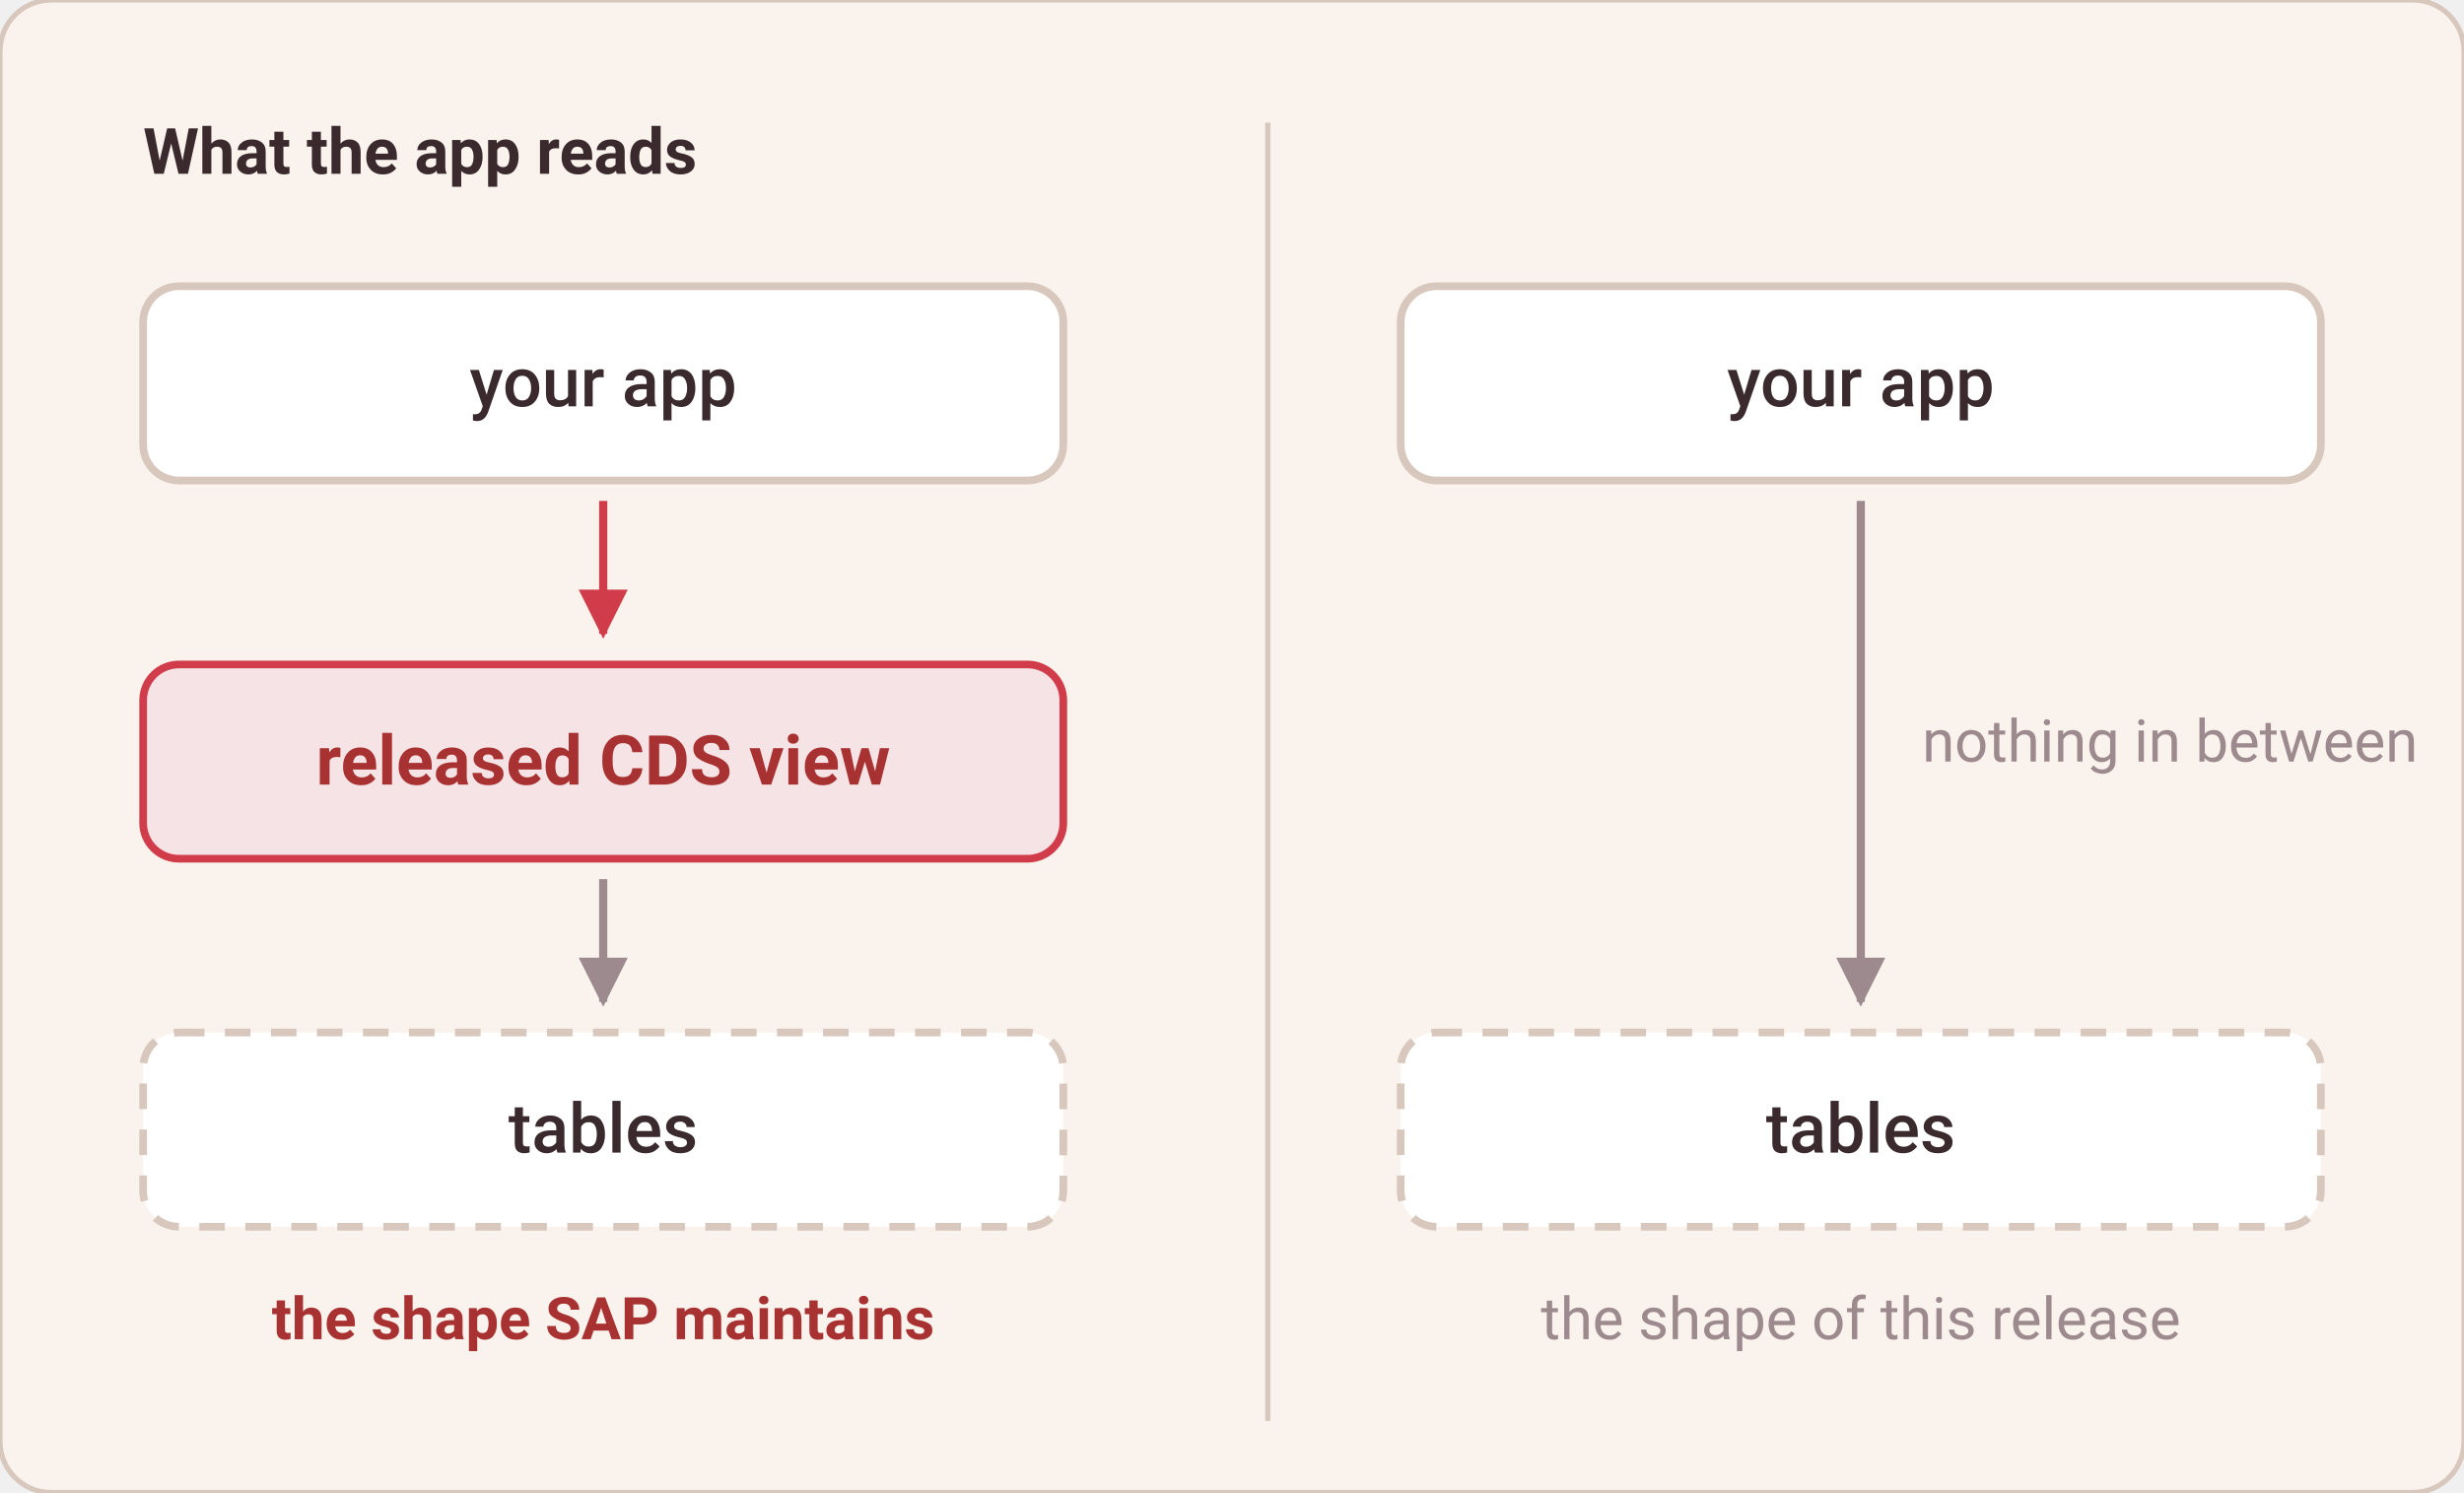
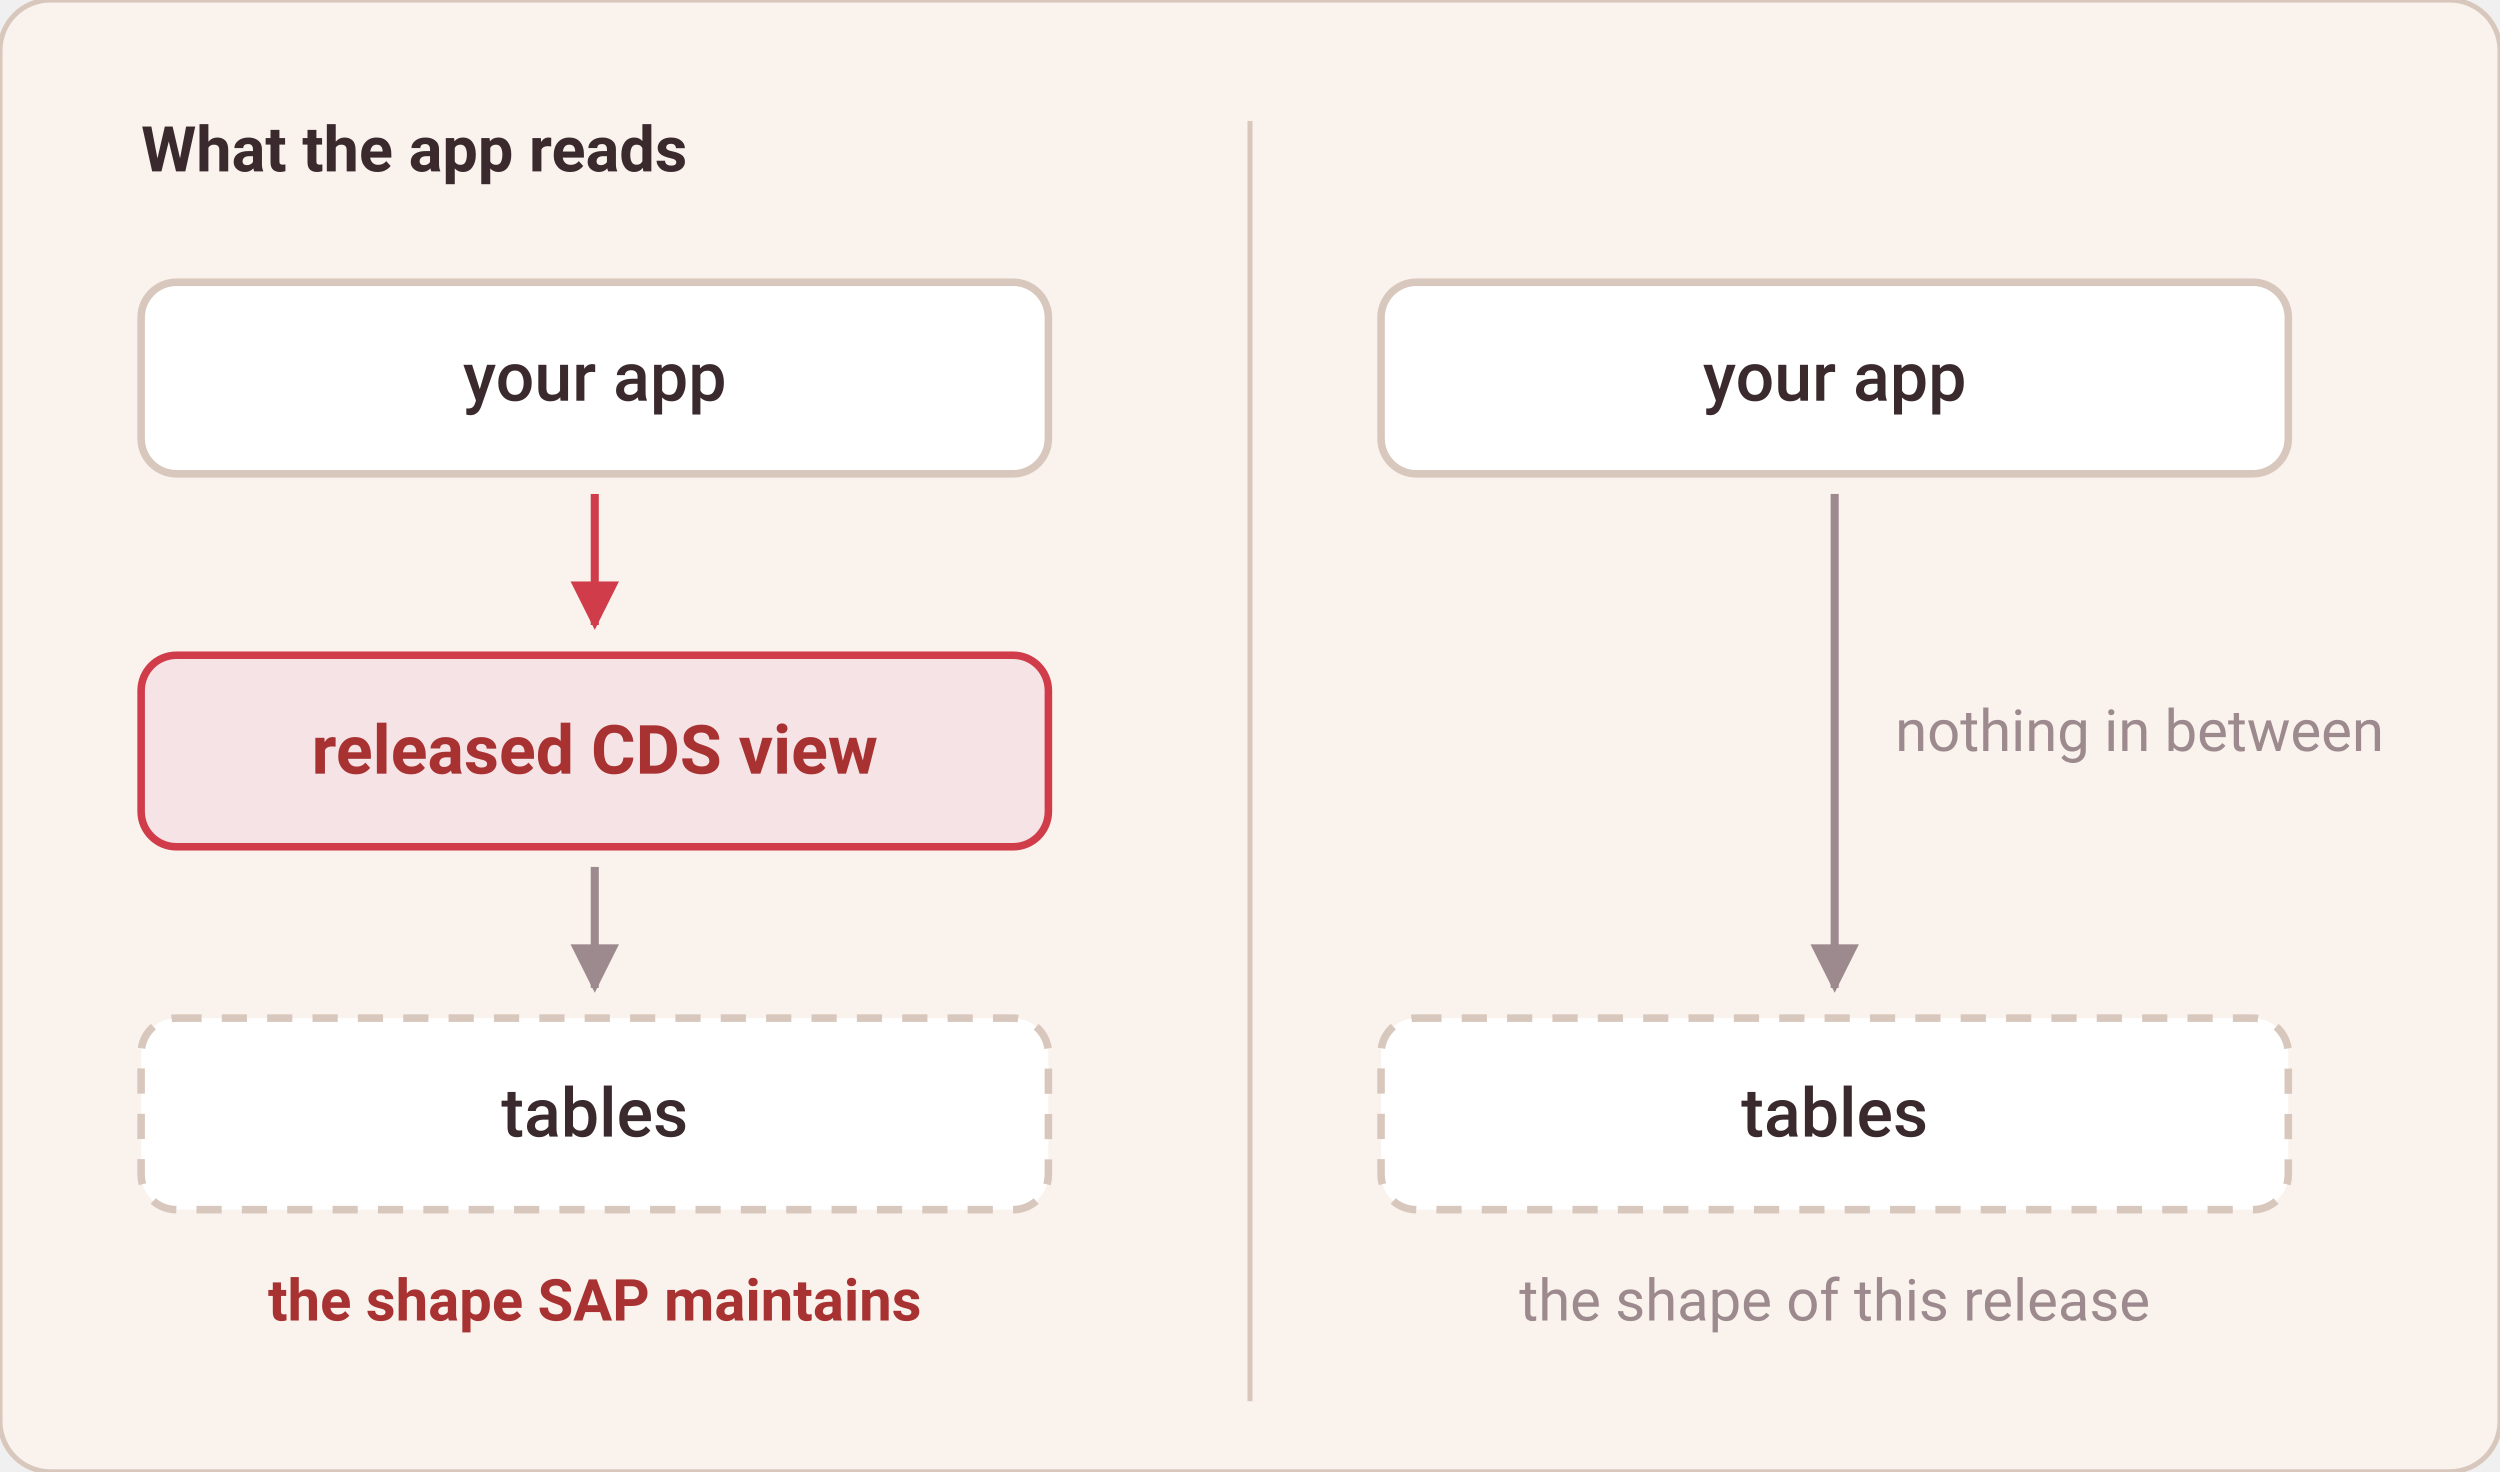
- <svg xmlns="http://www.w3.org/2000/svg" viewBox="0 0 482 292" width="482" height="292" role="img">
+ <svg xmlns="http://www.w3.org/2000/svg" viewBox="0 0 496 292" width="496" height="292" role="img">
  <style data-dark="">@media (prefers-color-scheme:dark){[fill="#FAF2EC"]{fill:#172033}[fill="#FFFFFF"]{fill:#0f1522}[fill="#3A2A2E"]{fill:#f1f4f9}[fill="#9C8A8E"]{fill:#9aa4b5}[fill="#F6E3E5"]{fill:#3a1d22}[fill="#D03C4A"]{fill:#f0606d}[fill="#A83232"]{fill:#ff8a95}[stroke="#D8C7BC"]{stroke:#34405a}[stroke="#9C8A8E"]{stroke:#6b778c}[stroke="#D03C4A"]{stroke:#f0606d}}</style>
  <defs>
    <marker id="am" viewBox="0 0 10 10" refX="9" refY="5" markerWidth="6" markerHeight="6" orient="auto">
      <path d="M0 0 L10 5 L0 10 z" fill="#9C8A8E" />
    </marker>
    <marker id="ar" viewBox="0 0 10 10" refX="9" refY="5" markerWidth="6" markerHeight="6" orient="auto">
      <path d="M0 0 L10 5 L0 10 z" fill="#D03C4A" />
    </marker>
  </defs>
-   <rect width="482" height="292" rx="10" fill="#FAF2EC" stroke="#D8C7BC" />
+   <rect width="496" height="292" rx="10" fill="#FAF2EC" stroke="#D8C7BC" />
  <text x="28" y="34" font-family="-apple-system,BlinkMacSystemFont,'Segoe UI',Roboto,'Helvetica Neue',Arial,sans-serif" font-size="12.5" fill="#3A2A2E" font-weight="700" text-anchor="start">What the app reads</text>
  <rect x="28" y="56" width="180" height="38" rx="7" fill="#FFFFFF" stroke="#D8C7BC" stroke-width="1.5" />
  <text x="118.0" y="79.5" font-family="-apple-system,BlinkMacSystemFont,'Segoe UI',Roboto,'Helvetica Neue',Arial,sans-serif" font-size="13.5" font-weight="500" fill="#3A2A2E" text-anchor="middle">your app</text>
  <line x1="118" y1="98" x2="118" y2="124" stroke="#D03C4A" stroke-width="1.6" marker-end="url(#ar)" />
  <rect x="28" y="130" width="180" height="38" rx="7" fill="#F6E3E5" stroke="#D03C4A" stroke-width="1.5" />
  <text x="118.0" y="153.5" font-family="-apple-system,BlinkMacSystemFont,'Segoe UI',Roboto,'Helvetica Neue',Arial,sans-serif" font-size="13.5" font-weight="600" fill="#A83232" text-anchor="middle">released CDS view</text>
  <line x1="118" y1="172" x2="118" y2="196" stroke="#9C8A8E" stroke-width="1.6" marker-end="url(#am)" />
  <rect x="28" y="202" width="180" height="38" rx="7" fill="#FFFFFF" stroke="#D8C7BC" stroke-width="1.5" stroke-dasharray="5 4" />
  <text x="118.0" y="225.5" font-family="-apple-system,BlinkMacSystemFont,'Segoe UI',Roboto,'Helvetica Neue',Arial,sans-serif" font-size="13.5" font-weight="500" fill="#3A2A2E" text-anchor="middle">tables</text>
  <text x="118" y="262" font-family="-apple-system,BlinkMacSystemFont,'Segoe UI',Roboto,'Helvetica Neue',Arial,sans-serif" font-size="11.5" fill="#A83232" font-weight="600" text-anchor="middle">the shape SAP maintains</text>
  <line x1="248" y1="24" x2="248" y2="278" stroke="#D8C7BC" />
  <rect x="274" y="56" width="180" height="38" rx="7" fill="#FFFFFF" stroke="#D8C7BC" stroke-width="1.5" />
  <text x="364.0" y="79.5" font-family="-apple-system,BlinkMacSystemFont,'Segoe UI',Roboto,'Helvetica Neue',Arial,sans-serif" font-size="13.5" font-weight="500" fill="#3A2A2E" text-anchor="middle">your app</text>
  <path d="M364 98 L364 196" fill="none" stroke="#9C8A8E" stroke-width="1.6" marker-end="url(#am)" />
  <rect x="274" y="202" width="180" height="38" rx="7" fill="#FFFFFF" stroke="#D8C7BC" stroke-width="1.5" stroke-dasharray="5 4" />
  <text x="364.0" y="225.5" font-family="-apple-system,BlinkMacSystemFont,'Segoe UI',Roboto,'Helvetica Neue',Arial,sans-serif" font-size="13.5" font-weight="500" fill="#3A2A2E" text-anchor="middle">tables</text>
  <text x="376" y="149" font-family="-apple-system,BlinkMacSystemFont,'Segoe UI',Roboto,'Helvetica Neue',Arial,sans-serif" font-size="11.5" fill="#9C8A8E" font-weight="400" text-anchor="start">nothing in between</text>
  <text x="364" y="262" font-family="-apple-system,BlinkMacSystemFont,'Segoe UI',Roboto,'Helvetica Neue',Arial,sans-serif" font-size="11.5" fill="#9C8A8E" font-weight="400" text-anchor="middle">the shape of this release</text>
</svg>
